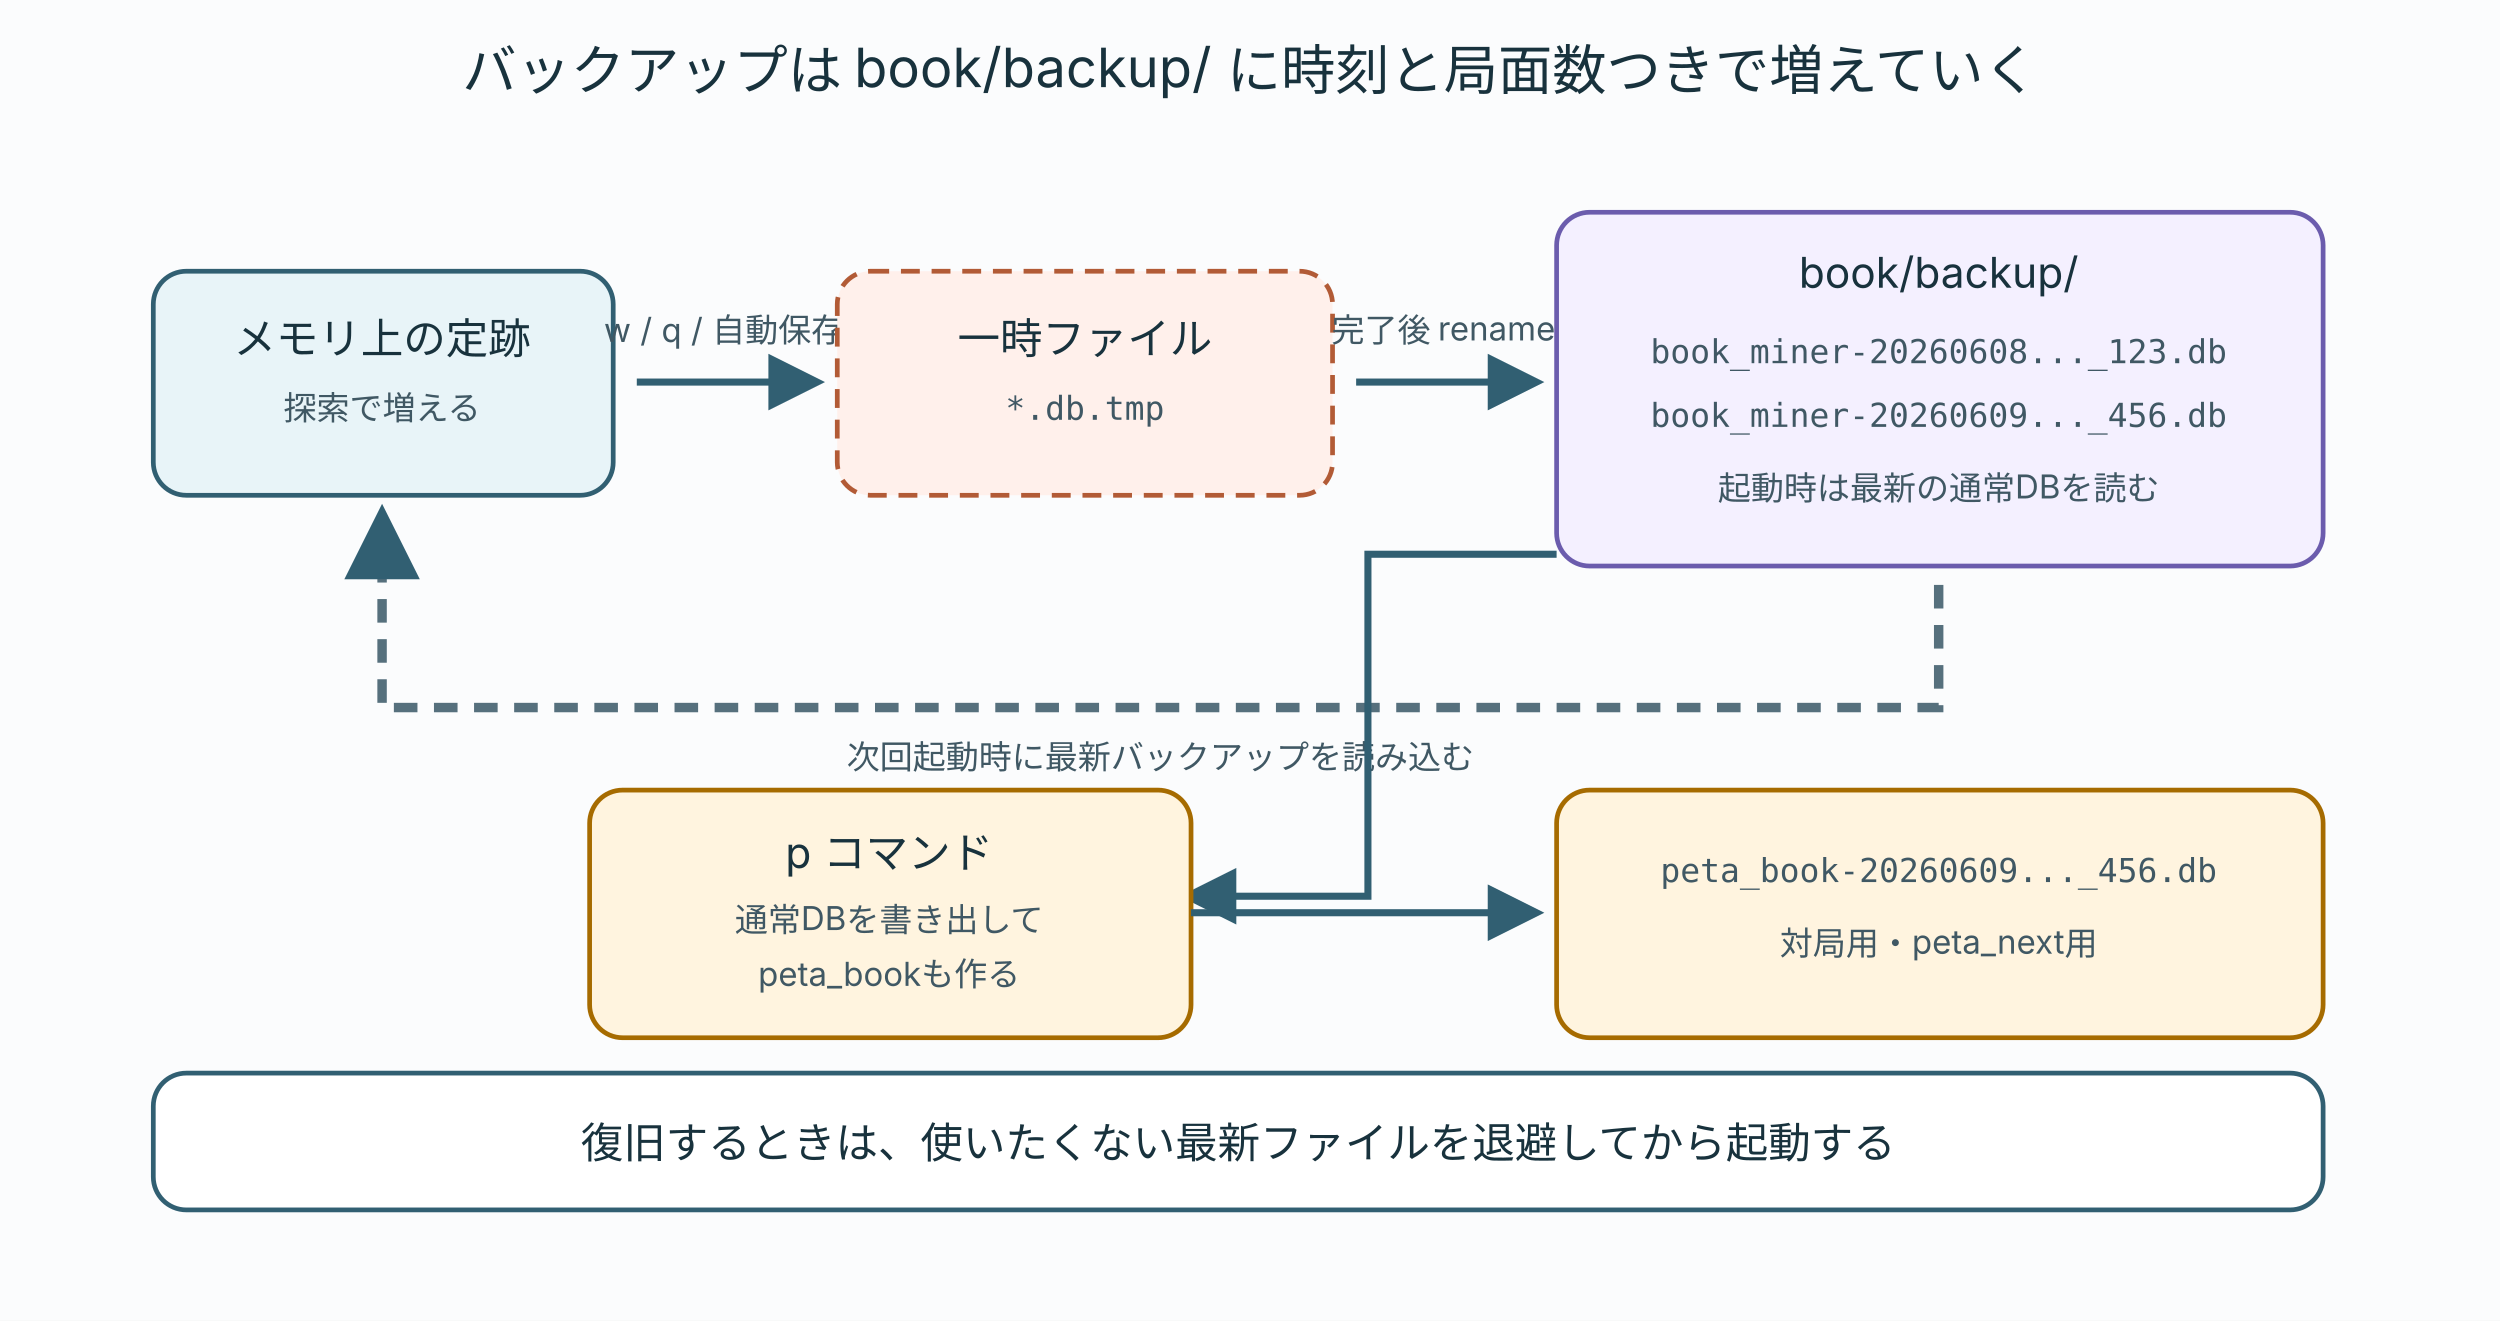
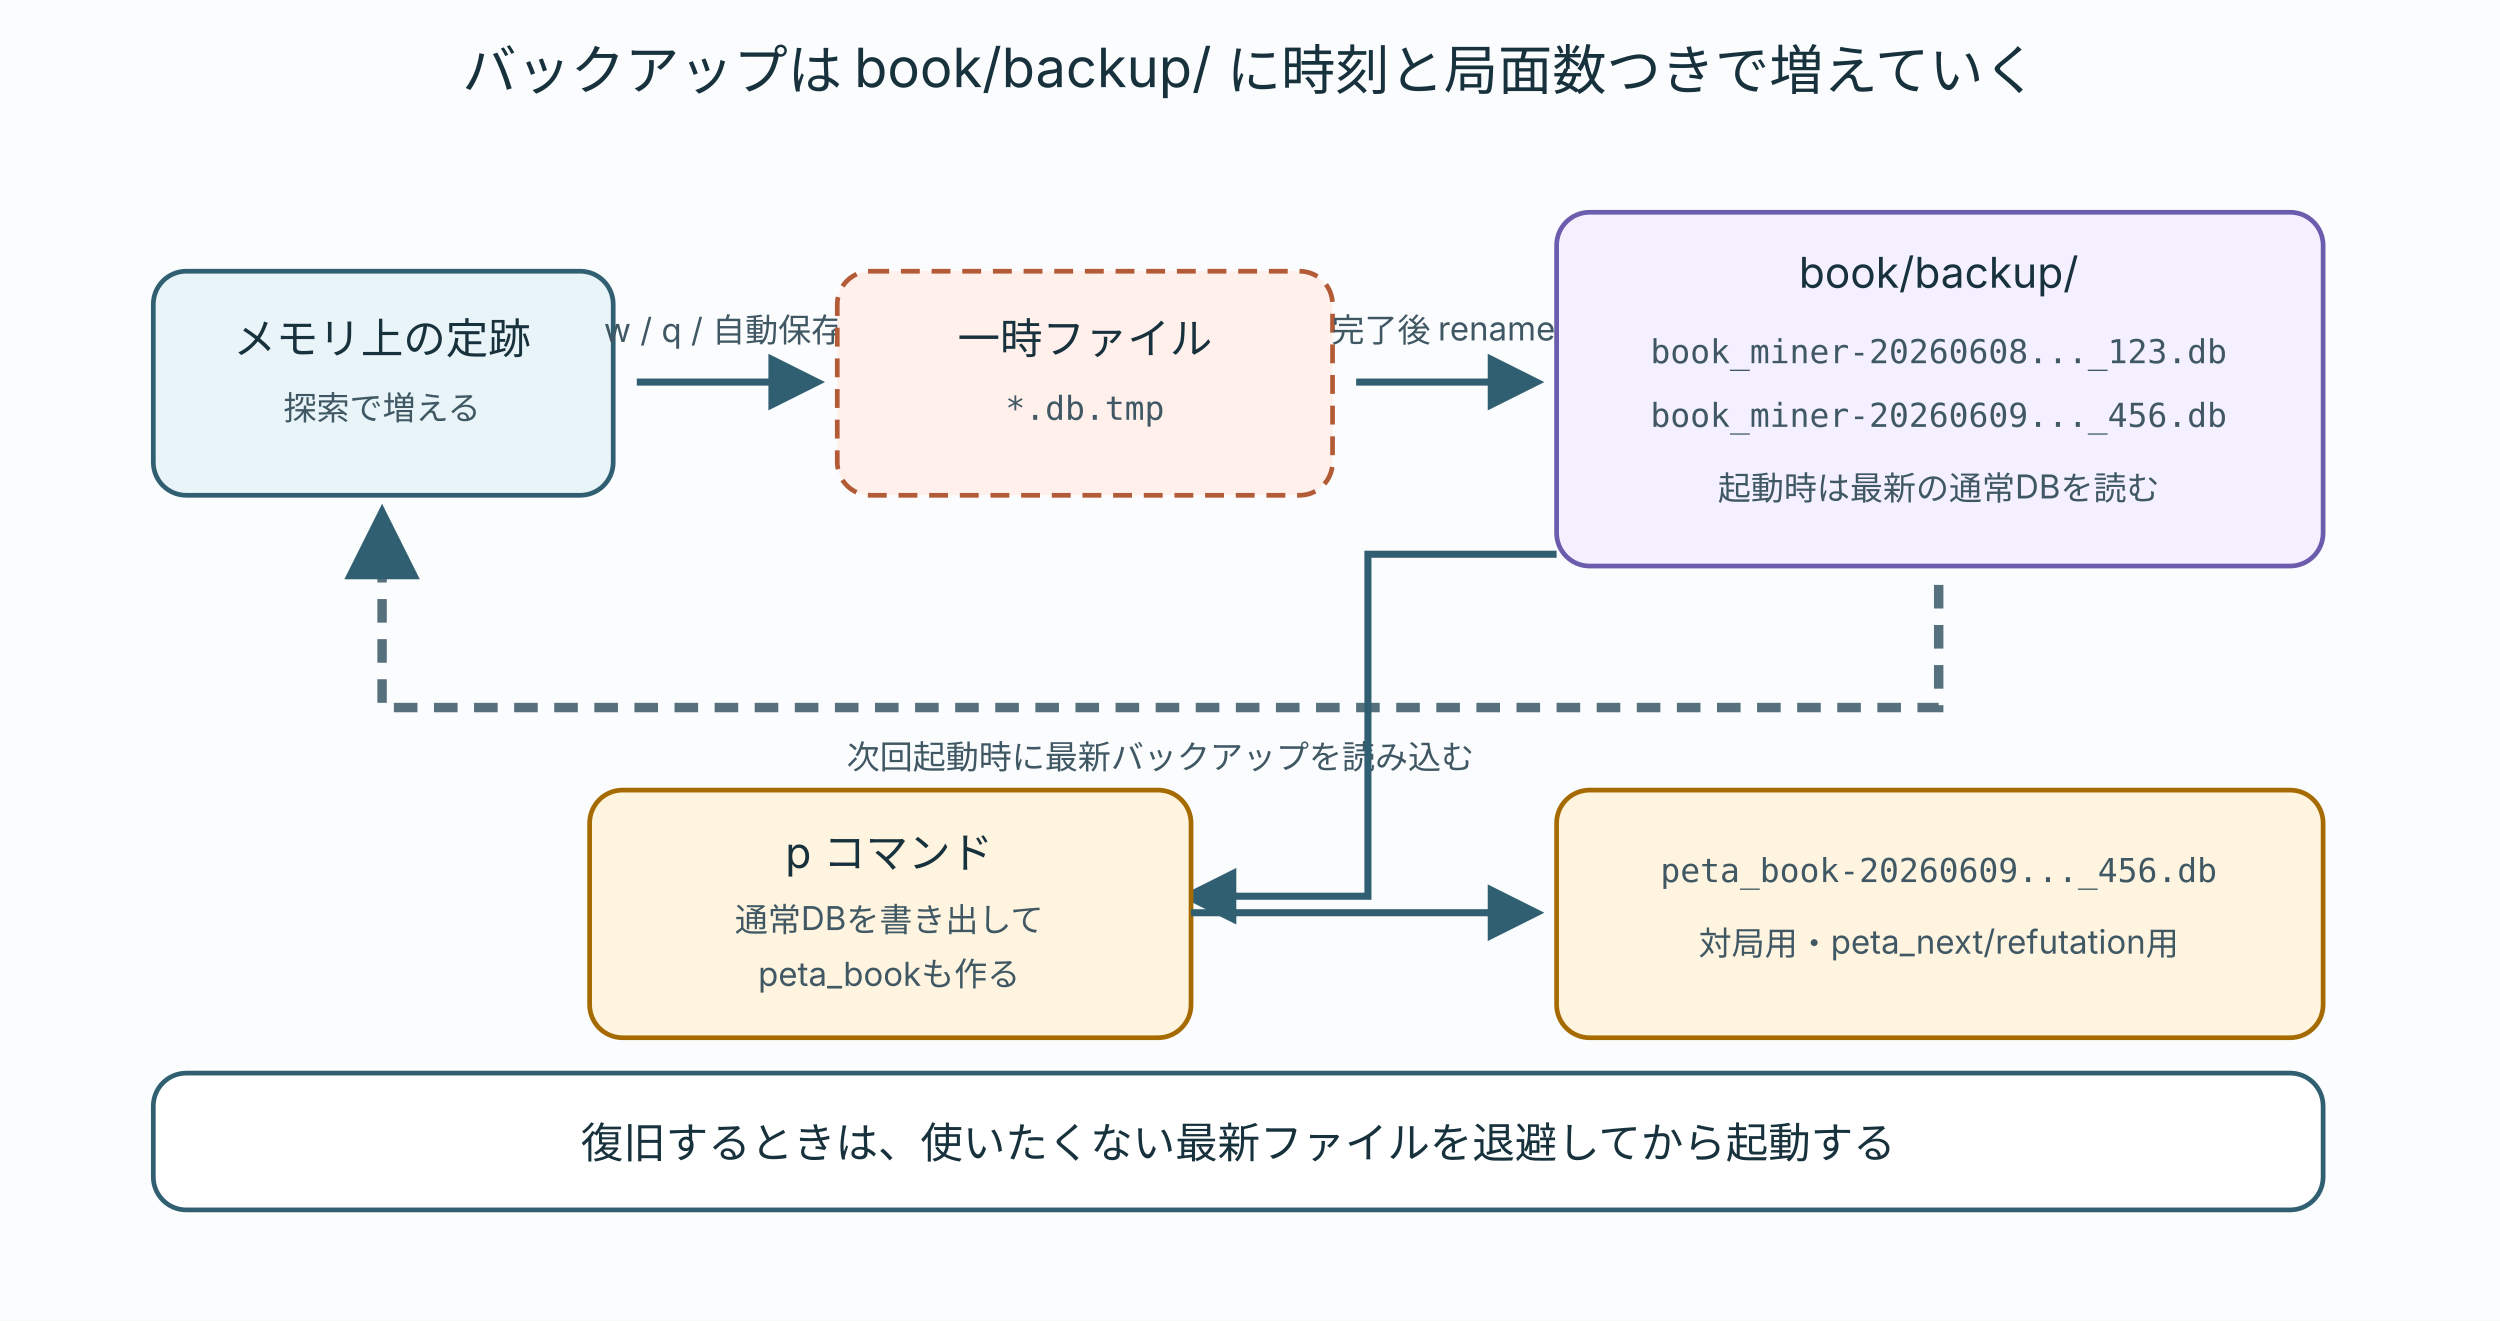
<svg xmlns="http://www.w3.org/2000/svg" width="1060" height="560" viewBox="0 0 1060 560" role="img" aria-labelledby="title desc">
  <defs>
    <marker id="arrow" viewBox="0 0 10 10" refX="8" refY="5" markerWidth="8" markerHeight="8" orient="auto-start-reverse">
      <path d="M 0 0 L 10 5 L 0 10 z" fill="#315f72" />
    </marker>
    <style>
      .bg { fill: #fbfcfd; }
      .box { fill: #ffffff; stroke: #315f72; stroke-width: 2; }
      .mem { fill: #e8f4f8; }
      .tmp { fill: #fff0eb; stroke: #b25b36; stroke-width: 2; stroke-dasharray: 8 5; }
      .db { fill: #f4f0ff; stroke: #6b5cad; stroke-width: 2; }
      .peta { fill: #fff4df; stroke: #a66b00; stroke-width: 2; }
      .line { stroke: #315f72; stroke-width: 3; fill: none; marker-end: url(#arrow); }
      .loop { stroke: #56707d; stroke-width: 4; fill: none; marker-end: url(#arrow); stroke-dasharray: 10 7; }
      .text { font-family: -apple-system, BlinkMacSystemFont, "Segoe UI", sans-serif; fill: #18323d; font-size: 18px; text-anchor: middle; }
      .small { font-size: 14px; fill: #405864; }
      .mono { font-family: ui-monospace, SFMono-Regular, Menlo, Consolas, monospace; font-size: 14px; fill: #405864; }
    </style>
  </defs>
  <rect class="bg" x="0" y="0" width="1060" height="560" />
  <text class="text" x="530" y="38" style="font-size:23px">バックアップは book/backup/ に時刻と局面数つきで増えていく</text>
  <rect class="box mem" x="65" y="115" width="195" height="95" rx="14" />
  <text class="text" x="162" y="150">メモリ上の定跡</text>
  <text class="text small" x="162" y="178">探索で増える</text>
  <path class="line" d="M 270 162 H 345" />
  <text class="text small" x="307" y="145">w / q / 自動保存</text>
  <rect class="box tmp" x="355" y="115" width="210" height="95" rx="14" />
  <text class="text" x="460" y="150">一時ファイル</text>
  <text class="mono" x="460" y="178" text-anchor="middle">*.db.tmp</text>
  <path class="line" d="M 575 162 H 650" />
  <text class="text small" x="612" y="145">完了後 rename</text>
  <rect class="box db" x="660" y="90" width="325" height="150" rx="14" />
  <text class="text" x="822" y="122">book/backup/</text>
  <text class="mono" x="822" y="154" text-anchor="middle">book_miner-20260608..._123.db</text>
  <text class="mono" x="822" y="181" text-anchor="middle">book_miner-20260609..._456.db</text>
  <text class="text small" x="822" y="212">起動時は最新の通常DBを読む</text>
  <path class="loop" d="M 822 248 V 300 H 162 V 220" />
  <text class="text small" x="492" y="326">次回起動時に最新バックアップを読み込む</text>
  <path class="line" d="M 660 235 H 580 V 380 H 505" />
  <rect class="box peta" x="250" y="335" width="255" height="105" rx="14" />
  <text class="text" x="377" y="368">p コマンド</text>
  <text class="text small" x="377" y="395">通常DBを書き出して</text>
  <text class="text small" x="377" y="418">peta_bookも作る</text>
  <path class="line" d="M 505 387 H 650" />
  <rect class="box peta" x="660" y="335" width="325" height="105" rx="14" />
  <text class="mono" x="822" y="374" text-anchor="middle">peta_book-20260609..._456.db</text>
-   <text class="text small" x="822" y="405">対局用・peta_next用</text>
+   <text class="text small" x="822" y="405">対局用・peta_next/refutation用</text>
  <rect class="box" x="65" y="455" width="920" height="58" rx="14" />
  <text class="text" x="525" y="491">復旧するときは、使いたくない最新ファイルを退避してから起動する</text>
</svg>
